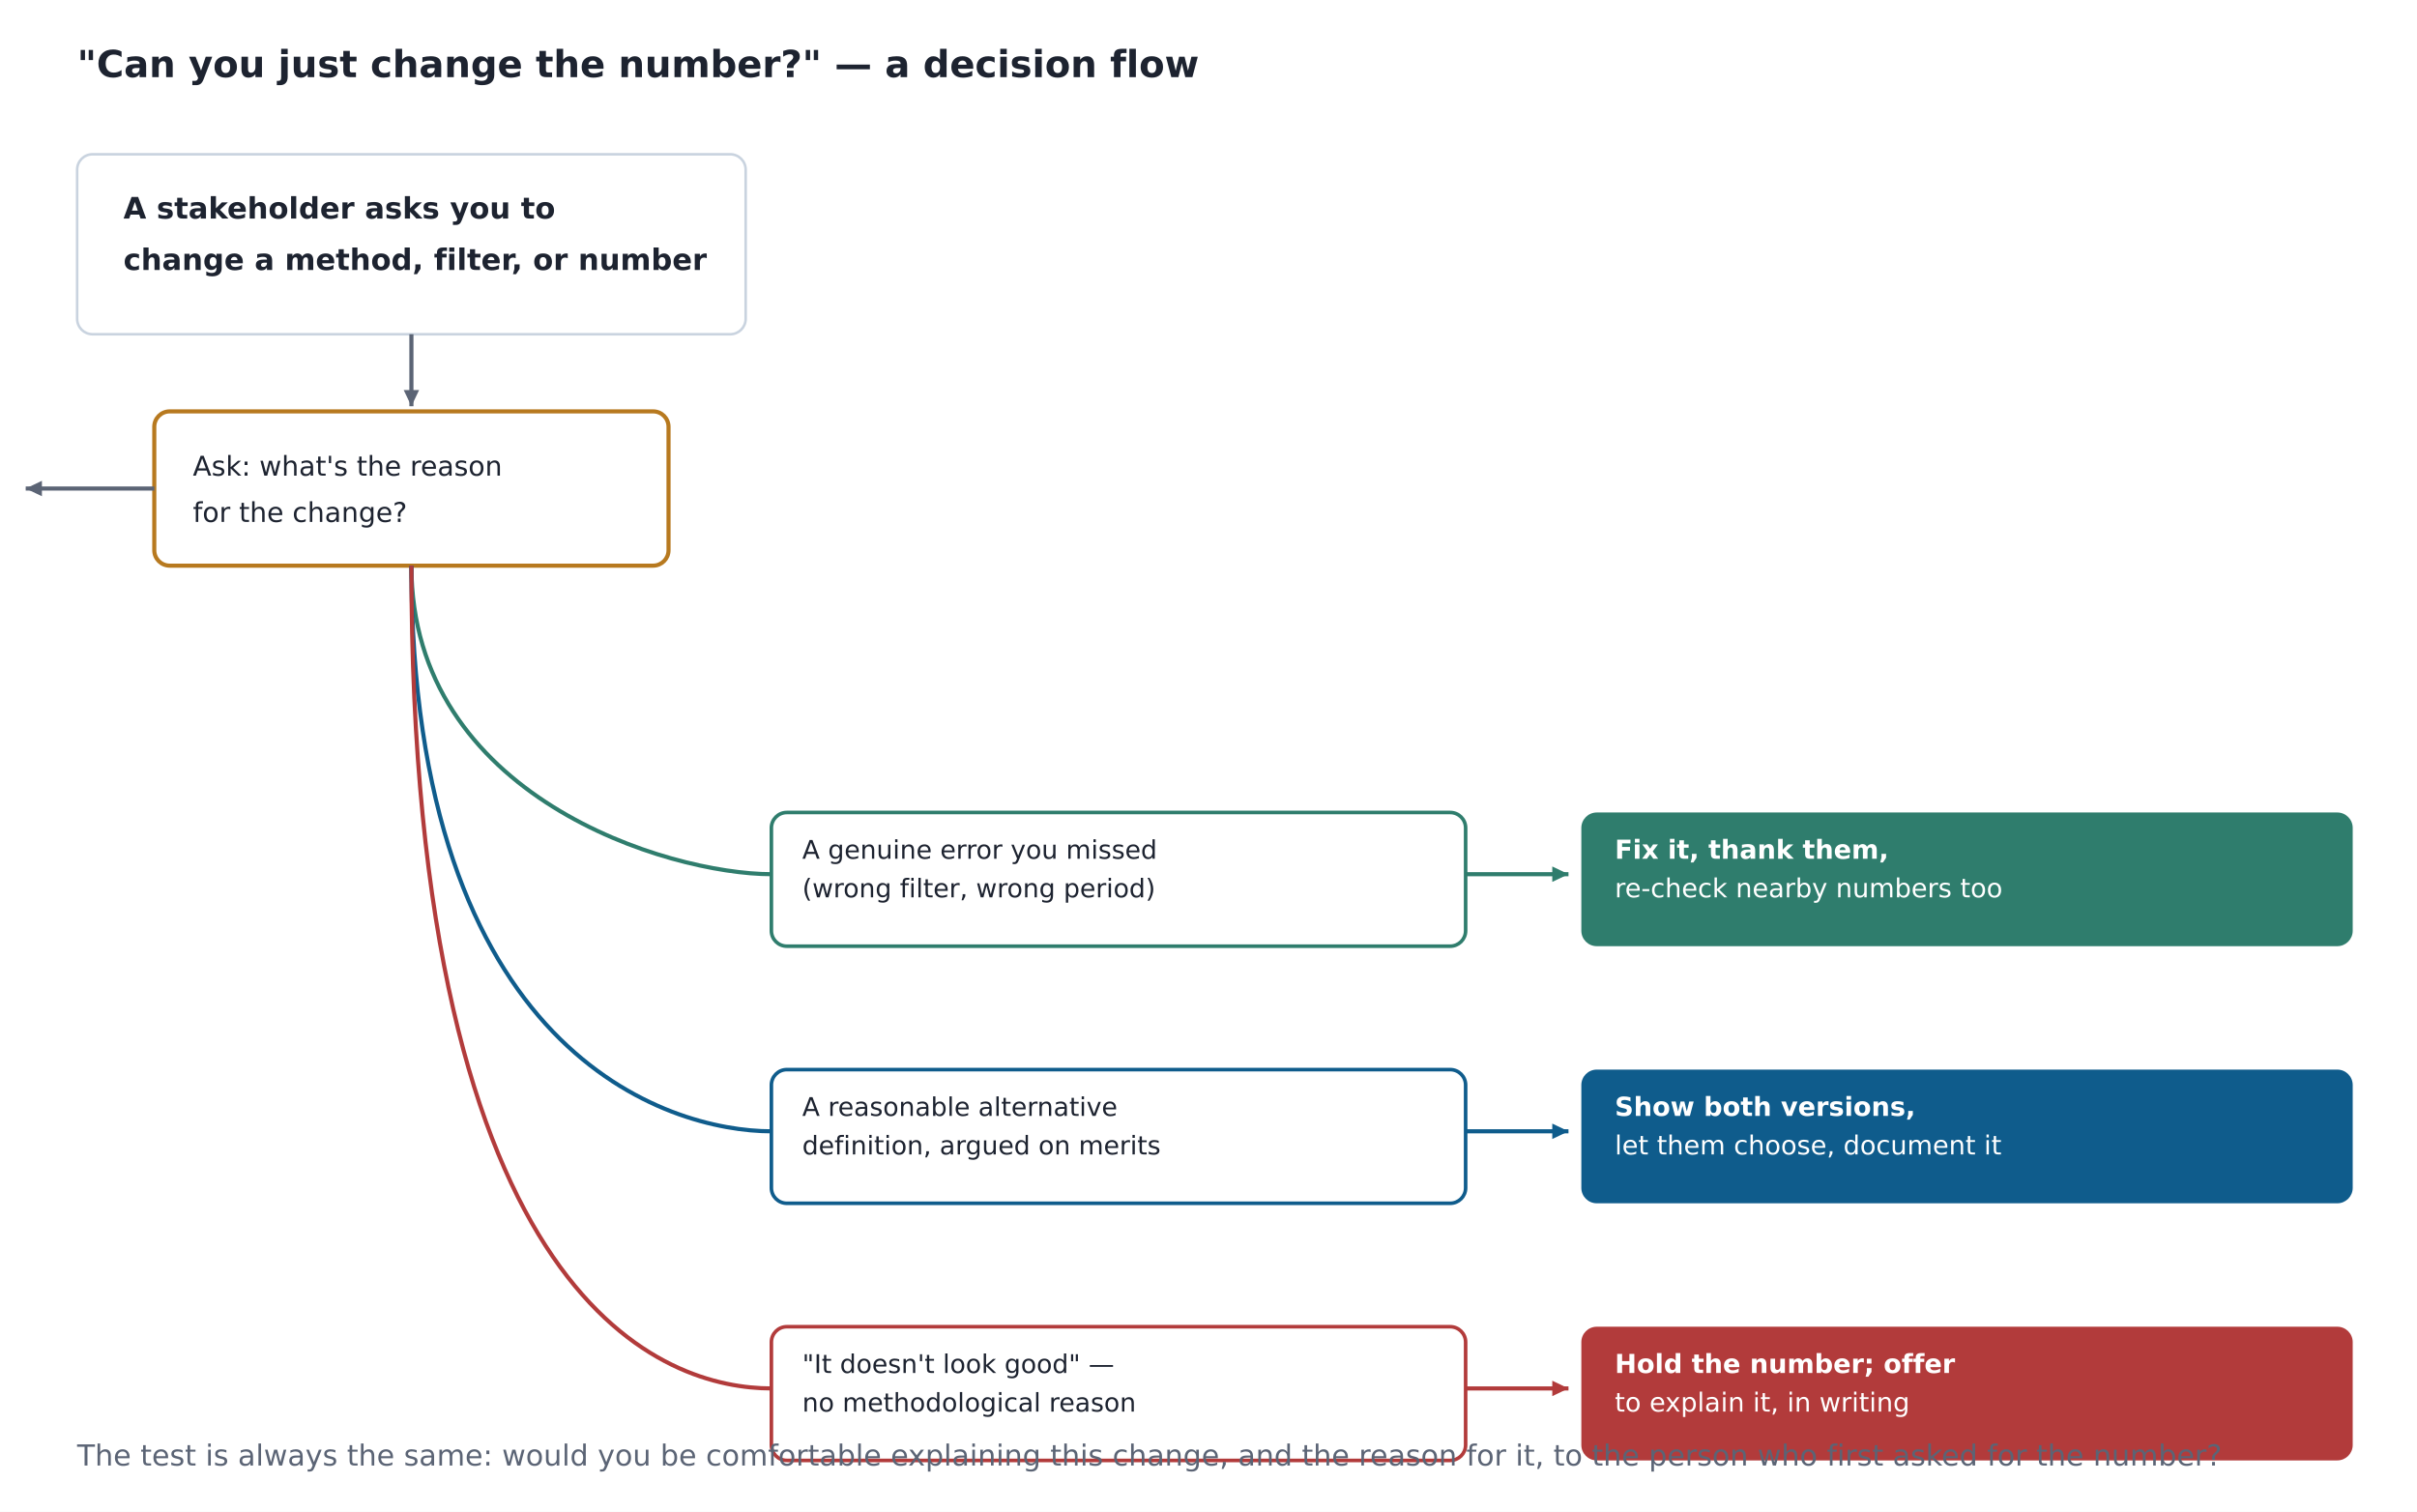
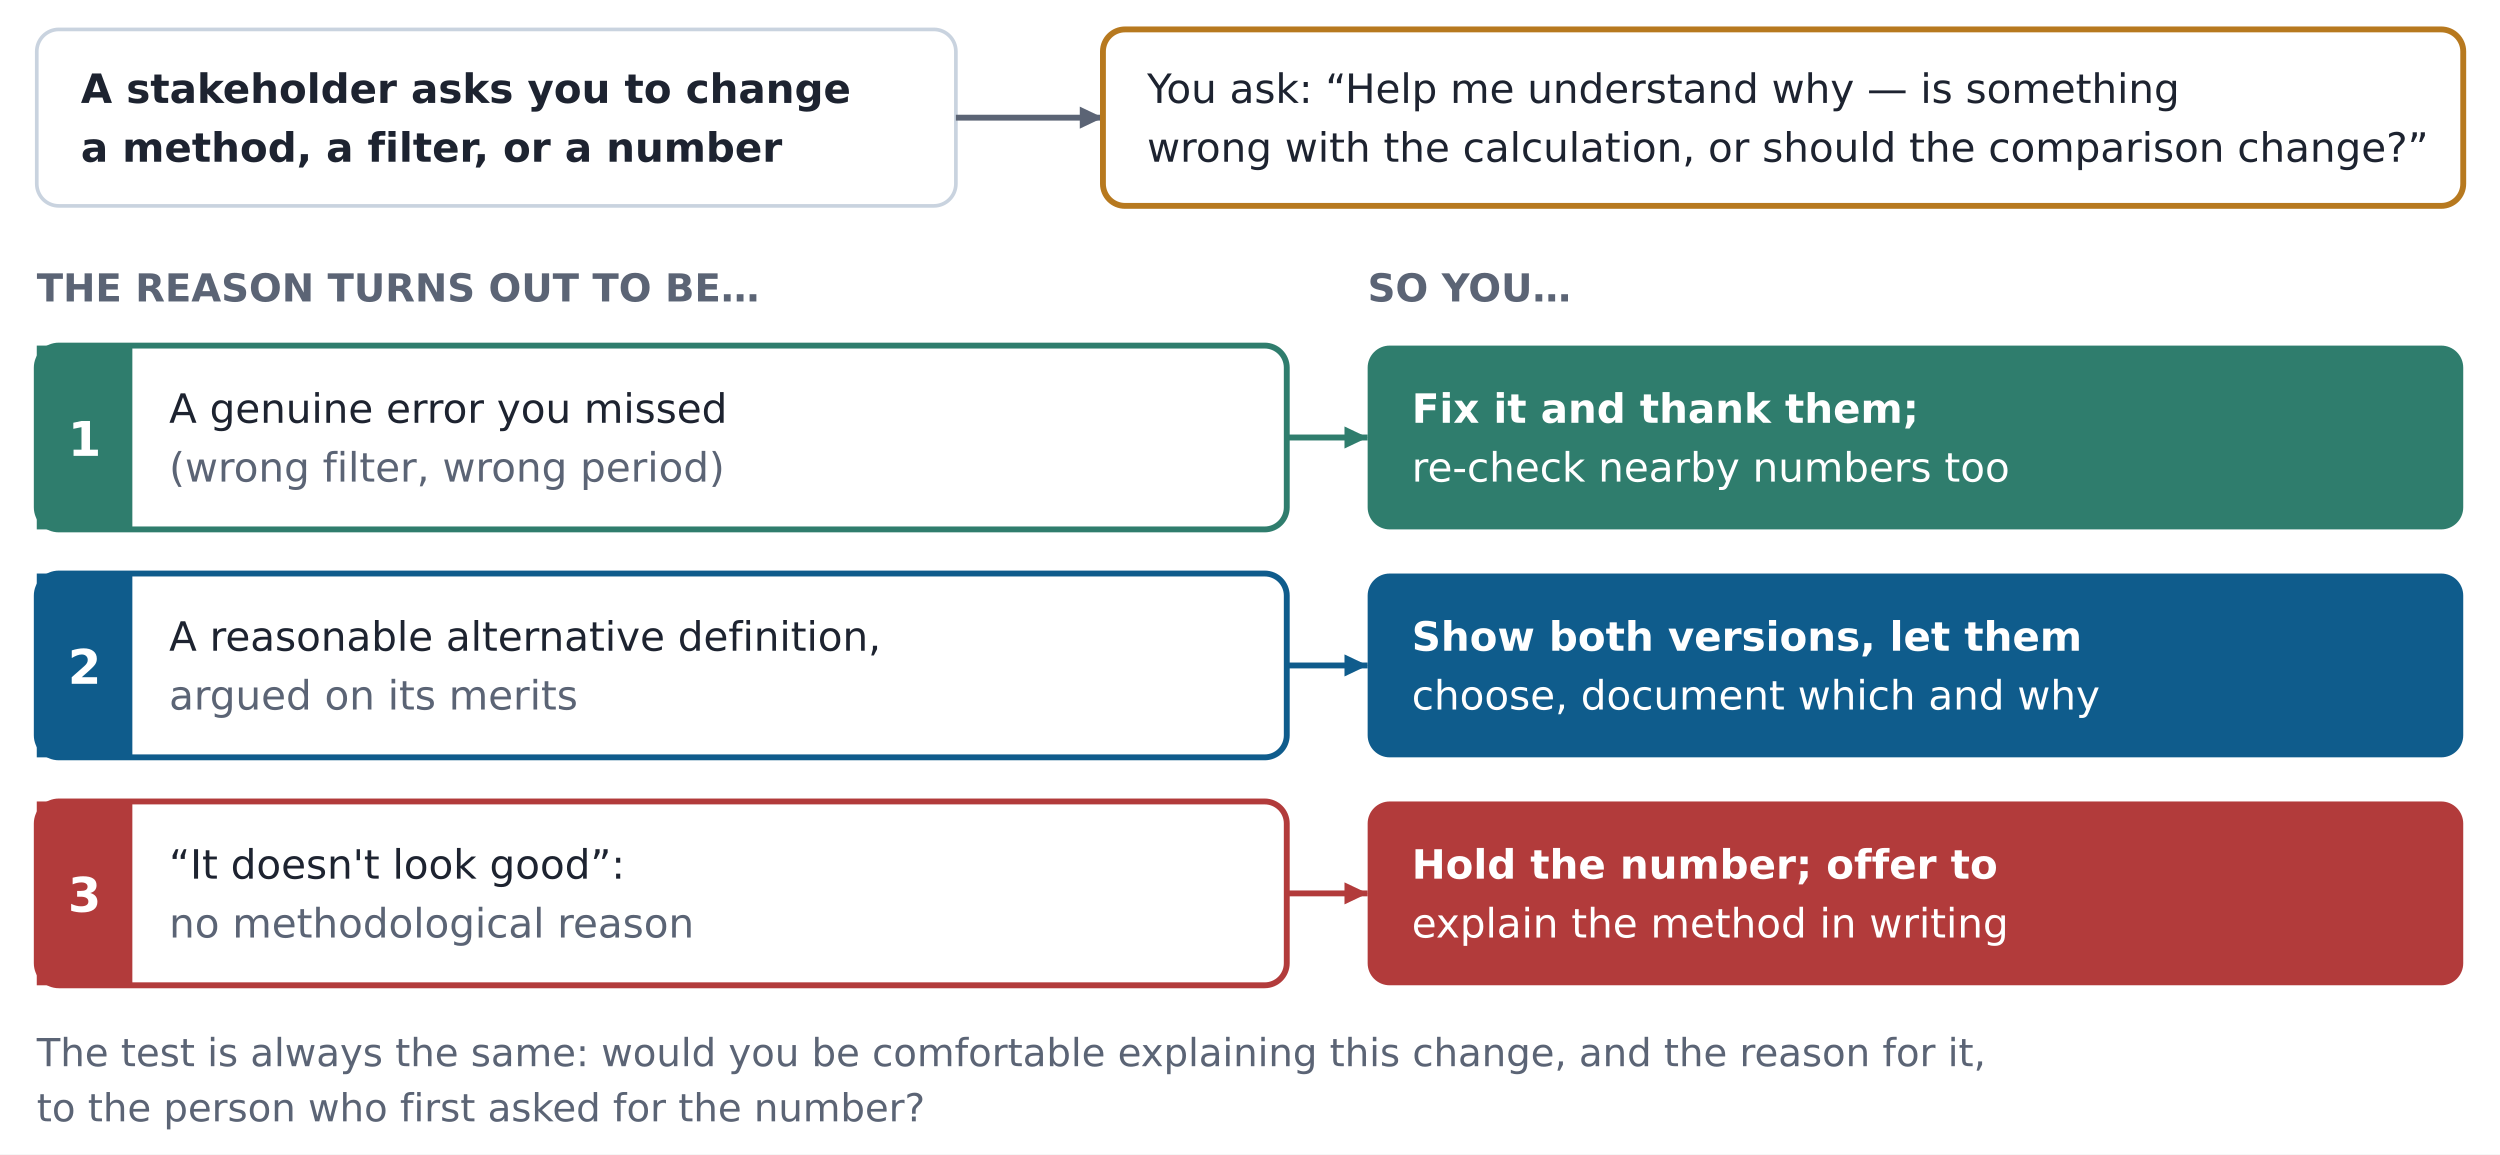
- <svg xmlns="http://www.w3.org/2000/svg" width="940" height="588" viewBox="0 0 940 588" font-family="DejaVu Sans, Arial, sans-serif">
-   <rect width="940" height="588" fill="#ffffff" />
-   <text x="30" y="30" font-size="14.5" fill="#1d2330" font-weight="bold" text-anchor="start" font-family="Poppins, DejaVu Sans, sans-serif">"Can you just change the number?" — a decision flow</text>
-   <rect x="30" y="60" width="260" height="70" rx="6" fill="#fff" stroke="#c9d3df" stroke-width="1" />
-   <text x="48" y="85" font-size="11.5" fill="#1d2330" font-weight="bold" text-anchor="start">A stakeholder asks you to</text>
-   <text x="48" y="105" font-size="11.5" fill="#1d2330" font-weight="bold" text-anchor="start">change a method, filter, or number</text>
-   <path d="M160,130 L160,158" fill="none" stroke="#5b6475" stroke-width="1.6" stroke-linejoin="round" />
-   <path d="M160,158 L157.0,151.7 L163.0,151.7 Z" fill="#5b6475" />
-   <rect x="60" y="160" width="200" height="60" rx="6" fill="#fff" stroke="#b7791f" stroke-width="1.6" />
-   <text x="75" y="185" font-size="10.6" fill="#1d2330" font-weight="normal" text-anchor="start">Ask: what's the reason</text>
-   <text x="75" y="203" font-size="10.6" fill="#1d2330" font-weight="normal" text-anchor="start">for the change?</text>
-   <path d="M60,190 L10,190" fill="none" stroke="#5b6475" stroke-width="1.6" stroke-linejoin="round" />
-   <path d="M10,190 L16.3,187.0 L16.3,193.0 Z" fill="#5b6475" />
-   <text x="-40" y="186" font-size="1" fill="#1d2330" font-weight="normal" text-anchor="start" />
-   <path d="M160,220 C160,310 260,340 300,340" fill="none" stroke="#2f7d6d" stroke-width="1.6" stroke-linejoin="round" />
-   <rect x="300" y="316" width="270" height="52" rx="6" fill="#fff" stroke="#2f7d6d" stroke-width="1.4" />
-   <text x="312" y="334" font-size="10" fill="#1d2330" font-weight="normal" text-anchor="start">A genuine error you missed</text>
-   <text x="312" y="349" font-size="10" fill="#1d2330" font-weight="normal" text-anchor="start">(wrong filter, wrong period)</text>
-   <path d="M570,340 L610,340" fill="none" stroke="#2f7d6d" stroke-width="1.6" stroke-linejoin="round" />
-   <path d="M610,340 L603.7,343.0 L603.7,337.0 Z" fill="#2f7d6d" />
-   <rect x="615" y="316" width="300" height="52" rx="6" fill="#2f7d6d" stroke="none" stroke-width="1" />
-   <text x="628" y="334" font-size="10.2" fill="#fff" font-weight="bold" text-anchor="start">Fix it, thank them,</text>
-   <text x="628" y="349" font-size="10.2" fill="#fff" font-weight="None" text-anchor="start">re-check nearby numbers too</text>
-   <path d="M160,220 C160,410 260,440 300,440" fill="none" stroke="#0f5c8c" stroke-width="1.6" stroke-linejoin="round" />
-   <rect x="300" y="416" width="270" height="52" rx="6" fill="#fff" stroke="#0f5c8c" stroke-width="1.4" />
-   <text x="312" y="434" font-size="10" fill="#1d2330" font-weight="normal" text-anchor="start">A reasonable alternative</text>
-   <text x="312" y="449" font-size="10" fill="#1d2330" font-weight="normal" text-anchor="start">definition, argued on merits</text>
-   <path d="M570,440 L610,440" fill="none" stroke="#0f5c8c" stroke-width="1.6" stroke-linejoin="round" />
-   <path d="M610,440 L603.7,443.0 L603.7,437.0 Z" fill="#0f5c8c" />
-   <rect x="615" y="416" width="300" height="52" rx="6" fill="#0f5c8c" stroke="none" stroke-width="1" />
-   <text x="628" y="434" font-size="10.2" fill="#fff" font-weight="bold" text-anchor="start">Show both versions,</text>
-   <text x="628" y="449" font-size="10.2" fill="#fff" font-weight="None" text-anchor="start">let them choose, document it</text>
-   <path d="M160,220 C160,510 260,540 300,540" fill="none" stroke="#b23b3b" stroke-width="1.6" stroke-linejoin="round" />
-   <rect x="300" y="516" width="270" height="52" rx="6" fill="#fff" stroke="#b23b3b" stroke-width="1.4" />
-   <text x="312" y="534" font-size="10" fill="#1d2330" font-weight="normal" text-anchor="start">"It doesn't look good" —</text>
-   <text x="312" y="549" font-size="10" fill="#1d2330" font-weight="normal" text-anchor="start">no methodological reason</text>
-   <path d="M570,540 L610,540" fill="none" stroke="#b23b3b" stroke-width="1.6" stroke-linejoin="round" />
-   <path d="M610,540 L603.7,543.0 L603.7,537.0 Z" fill="#b23b3b" />
-   <rect x="615" y="516" width="300" height="52" rx="6" fill="#b23b3b" stroke="none" stroke-width="1" />
-   <text x="628" y="534" font-size="10.2" fill="#fff" font-weight="bold" text-anchor="start">Hold the number; offer</text>
-   <text x="628" y="549" font-size="10.2" fill="#fff" font-weight="None" text-anchor="start">to explain it, in writing</text>
-   <text x="30" y="570" font-size="11.3" fill="#5b6475" font-weight="normal" text-anchor="start">The test is always the same: would you be comfortable explaining this change, and the reason for it, to the person who first asked for the number?</text>
+ <svg xmlns="http://www.w3.org/2000/svg" width="680" height="314" viewBox="0 0 680 314" font-family="DejaVu Sans, Arial, sans-serif">
+   <rect width="680" height="314" fill="#ffffff" />
+   <rect x="10" y="8" width="250" height="48" rx="6" fill="#fff" stroke="#c9d3df" stroke-width="1" />
+   <text x="22" y="28" font-size="11" fill="#1d2330" font-weight="bold" text-anchor="start">A stakeholder asks you to change</text>
+   <text x="22" y="44" font-size="11" fill="#1d2330" font-weight="bold" text-anchor="start">a method, a filter, or a number</text>
+   <path d="M260,32 L300,32" fill="none" stroke="#5b6475" stroke-width="1.6" stroke-linejoin="round" />
+   <path d="M300,32 L293.7,35.0 L293.7,29.0 Z" fill="#5b6475" />
+   <rect x="300" y="8" width="370" height="48" rx="6" fill="#fff" stroke="#b7791f" stroke-width="1.6" />
+   <text x="312" y="28" font-size="11" fill="#1d2330" font-weight="normal" text-anchor="start">You ask: “Help me understand why — is something</text>
+   <text x="312" y="44" font-size="11" fill="#1d2330" font-weight="normal" text-anchor="start">wrong with the calculation, or should the comparison change?”</text>
+   <text x="10" y="82" font-size="10.5" fill="#5b6475" font-weight="bold" text-anchor="start">THE REASON TURNS OUT TO BE…</text>
+   <text x="372" y="82" font-size="10.5" fill="#5b6475" font-weight="bold" text-anchor="start">SO YOU…</text>
+   <rect x="10" y="94" width="340" height="50" rx="6" fill="#fff" stroke="#2f7d6d" stroke-width="1.6" />
+   <rect x="10" y="94" width="26" height="50" rx="0" fill="#2f7d6d" stroke="none" stroke-width="1" />
+   <text x="23" y="124" font-size="13" fill="#fff" font-weight="bold" text-anchor="middle">1</text>
+   <text x="46" y="115" font-size="11" fill="#1d2330" font-weight="normal" text-anchor="start">A genuine error you missed</text>
+   <text x="46" y="131" font-size="11" fill="#5b6475" font-weight="normal" text-anchor="start">(wrong filter, wrong period)</text>
+   <path d="M350,119 L372,119" fill="none" stroke="#2f7d6d" stroke-width="1.6" stroke-linejoin="round" />
+   <path d="M372,119 L365.7,122.0 L365.7,116.0 Z" fill="#2f7d6d" />
+   <rect x="372" y="94" width="298" height="50" rx="6" fill="#2f7d6d" stroke="none" stroke-width="1" />
+   <text x="384" y="115" font-size="11" fill="#fff" font-weight="bold" text-anchor="start">Fix it and thank them;</text>
+   <text x="384" y="131" font-size="11" fill="#fff" font-weight="normal" text-anchor="start">re-check nearby numbers too</text>
+   <rect x="10" y="156" width="340" height="50" rx="6" fill="#fff" stroke="#0f5c8c" stroke-width="1.6" />
+   <rect x="10" y="156" width="26" height="50" rx="0" fill="#0f5c8c" stroke="none" stroke-width="1" />
+   <text x="23" y="186" font-size="13" fill="#fff" font-weight="bold" text-anchor="middle">2</text>
+   <text x="46" y="177" font-size="11" fill="#1d2330" font-weight="normal" text-anchor="start">A reasonable alternative definition,</text>
+   <text x="46" y="193" font-size="11" fill="#5b6475" font-weight="normal" text-anchor="start">argued on its merits</text>
+   <path d="M350,181 L372,181" fill="none" stroke="#0f5c8c" stroke-width="1.6" stroke-linejoin="round" />
+   <path d="M372,181 L365.7,184.0 L365.7,178.0 Z" fill="#0f5c8c" />
+   <rect x="372" y="156" width="298" height="50" rx="6" fill="#0f5c8c" stroke="none" stroke-width="1" />
+   <text x="384" y="177" font-size="11" fill="#fff" font-weight="bold" text-anchor="start">Show both versions, let them</text>
+   <text x="384" y="193" font-size="11" fill="#fff" font-weight="normal" text-anchor="start">choose, document which and why</text>
+   <rect x="10" y="218" width="340" height="50" rx="6" fill="#fff" stroke="#b23b3b" stroke-width="1.6" />
+   <rect x="10" y="218" width="26" height="50" rx="0" fill="#b23b3b" stroke="none" stroke-width="1" />
+   <text x="23" y="248" font-size="13" fill="#fff" font-weight="bold" text-anchor="middle">3</text>
+   <text x="46" y="239" font-size="11" fill="#1d2330" font-weight="normal" text-anchor="start">“It doesn't look good”:</text>
+   <text x="46" y="255" font-size="11" fill="#5b6475" font-weight="normal" text-anchor="start">no methodological reason</text>
+   <path d="M350,243 L372,243" fill="none" stroke="#b23b3b" stroke-width="1.6" stroke-linejoin="round" />
+   <path d="M372,243 L365.7,246.0 L365.7,240.0 Z" fill="#b23b3b" />
+   <rect x="372" y="218" width="298" height="50" rx="6" fill="#b23b3b" stroke="none" stroke-width="1" />
+   <text x="384" y="239" font-size="11" fill="#fff" font-weight="bold" text-anchor="start">Hold the number; offer to</text>
+   <text x="384" y="255" font-size="11" fill="#fff" font-weight="normal" text-anchor="start">explain the method in writing</text>
+   <text x="10" y="290" font-size="10.5" fill="#5b6475" font-weight="normal" text-anchor="start">The test is always the same: would you be comfortable explaining this change, and the reason for it,</text>
+   <text x="10" y="305" font-size="10.5" fill="#5b6475" font-weight="normal" text-anchor="start">to the person who first asked for the number?</text>
</svg>
